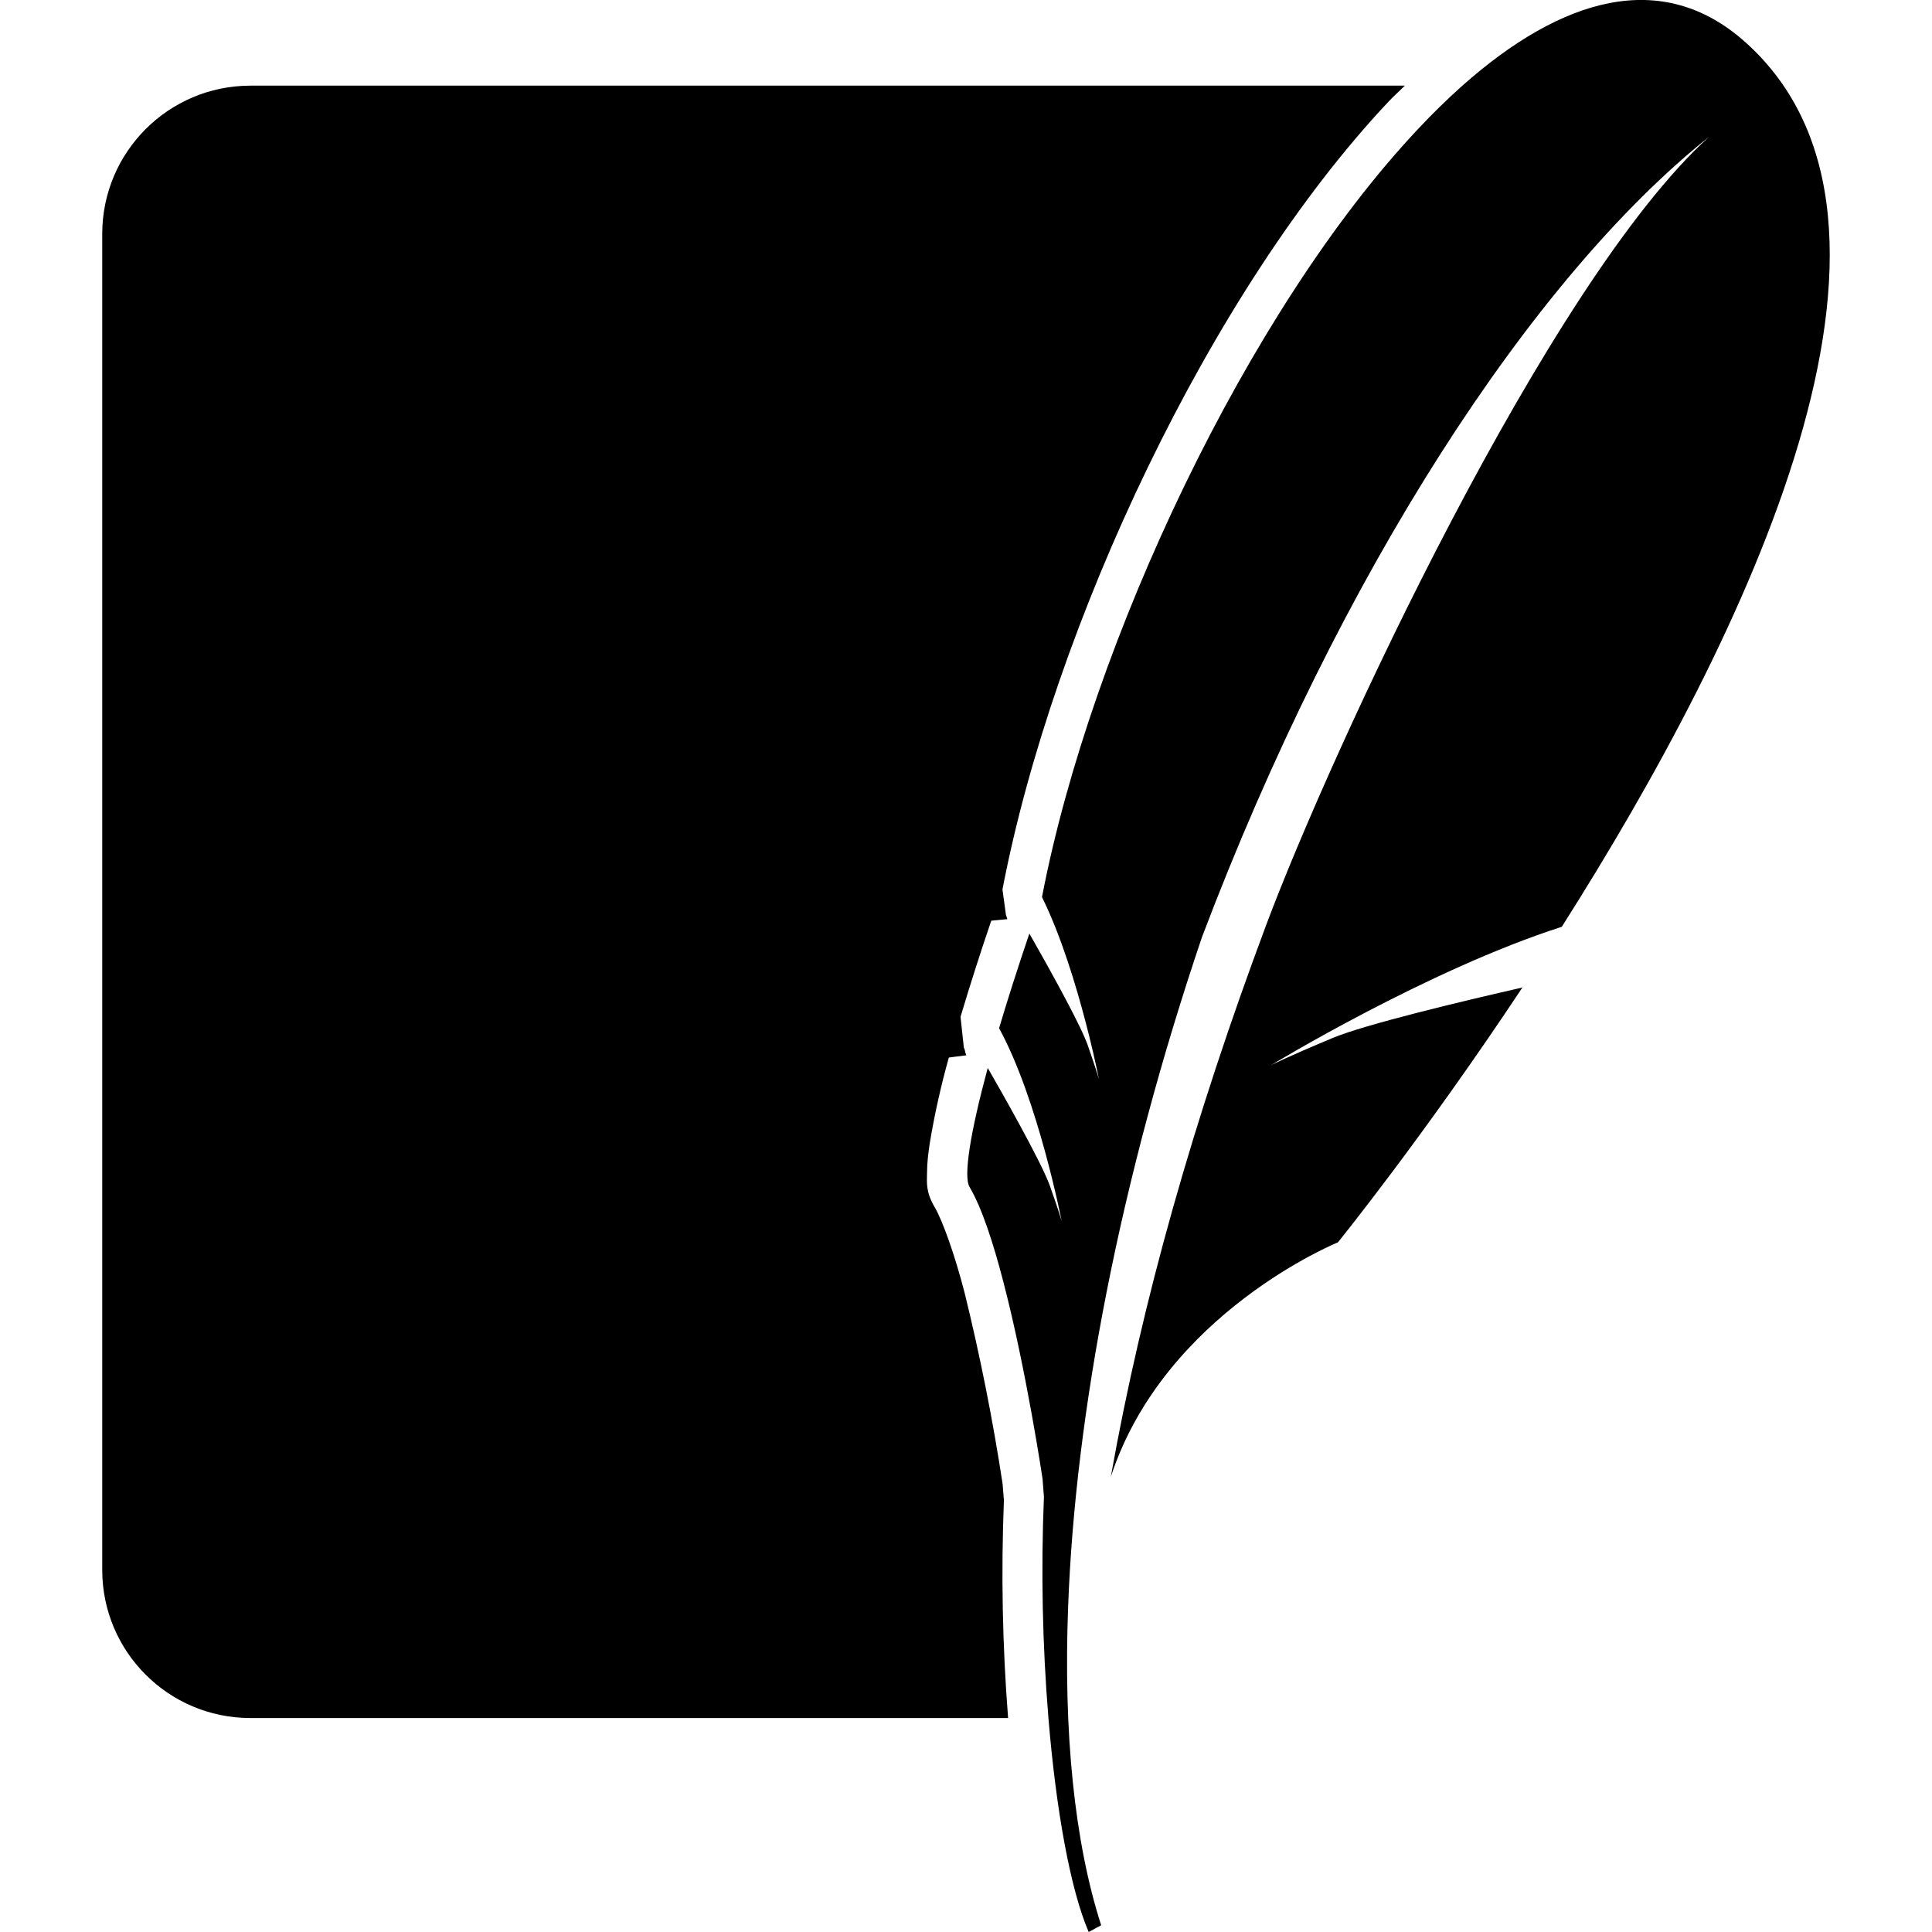
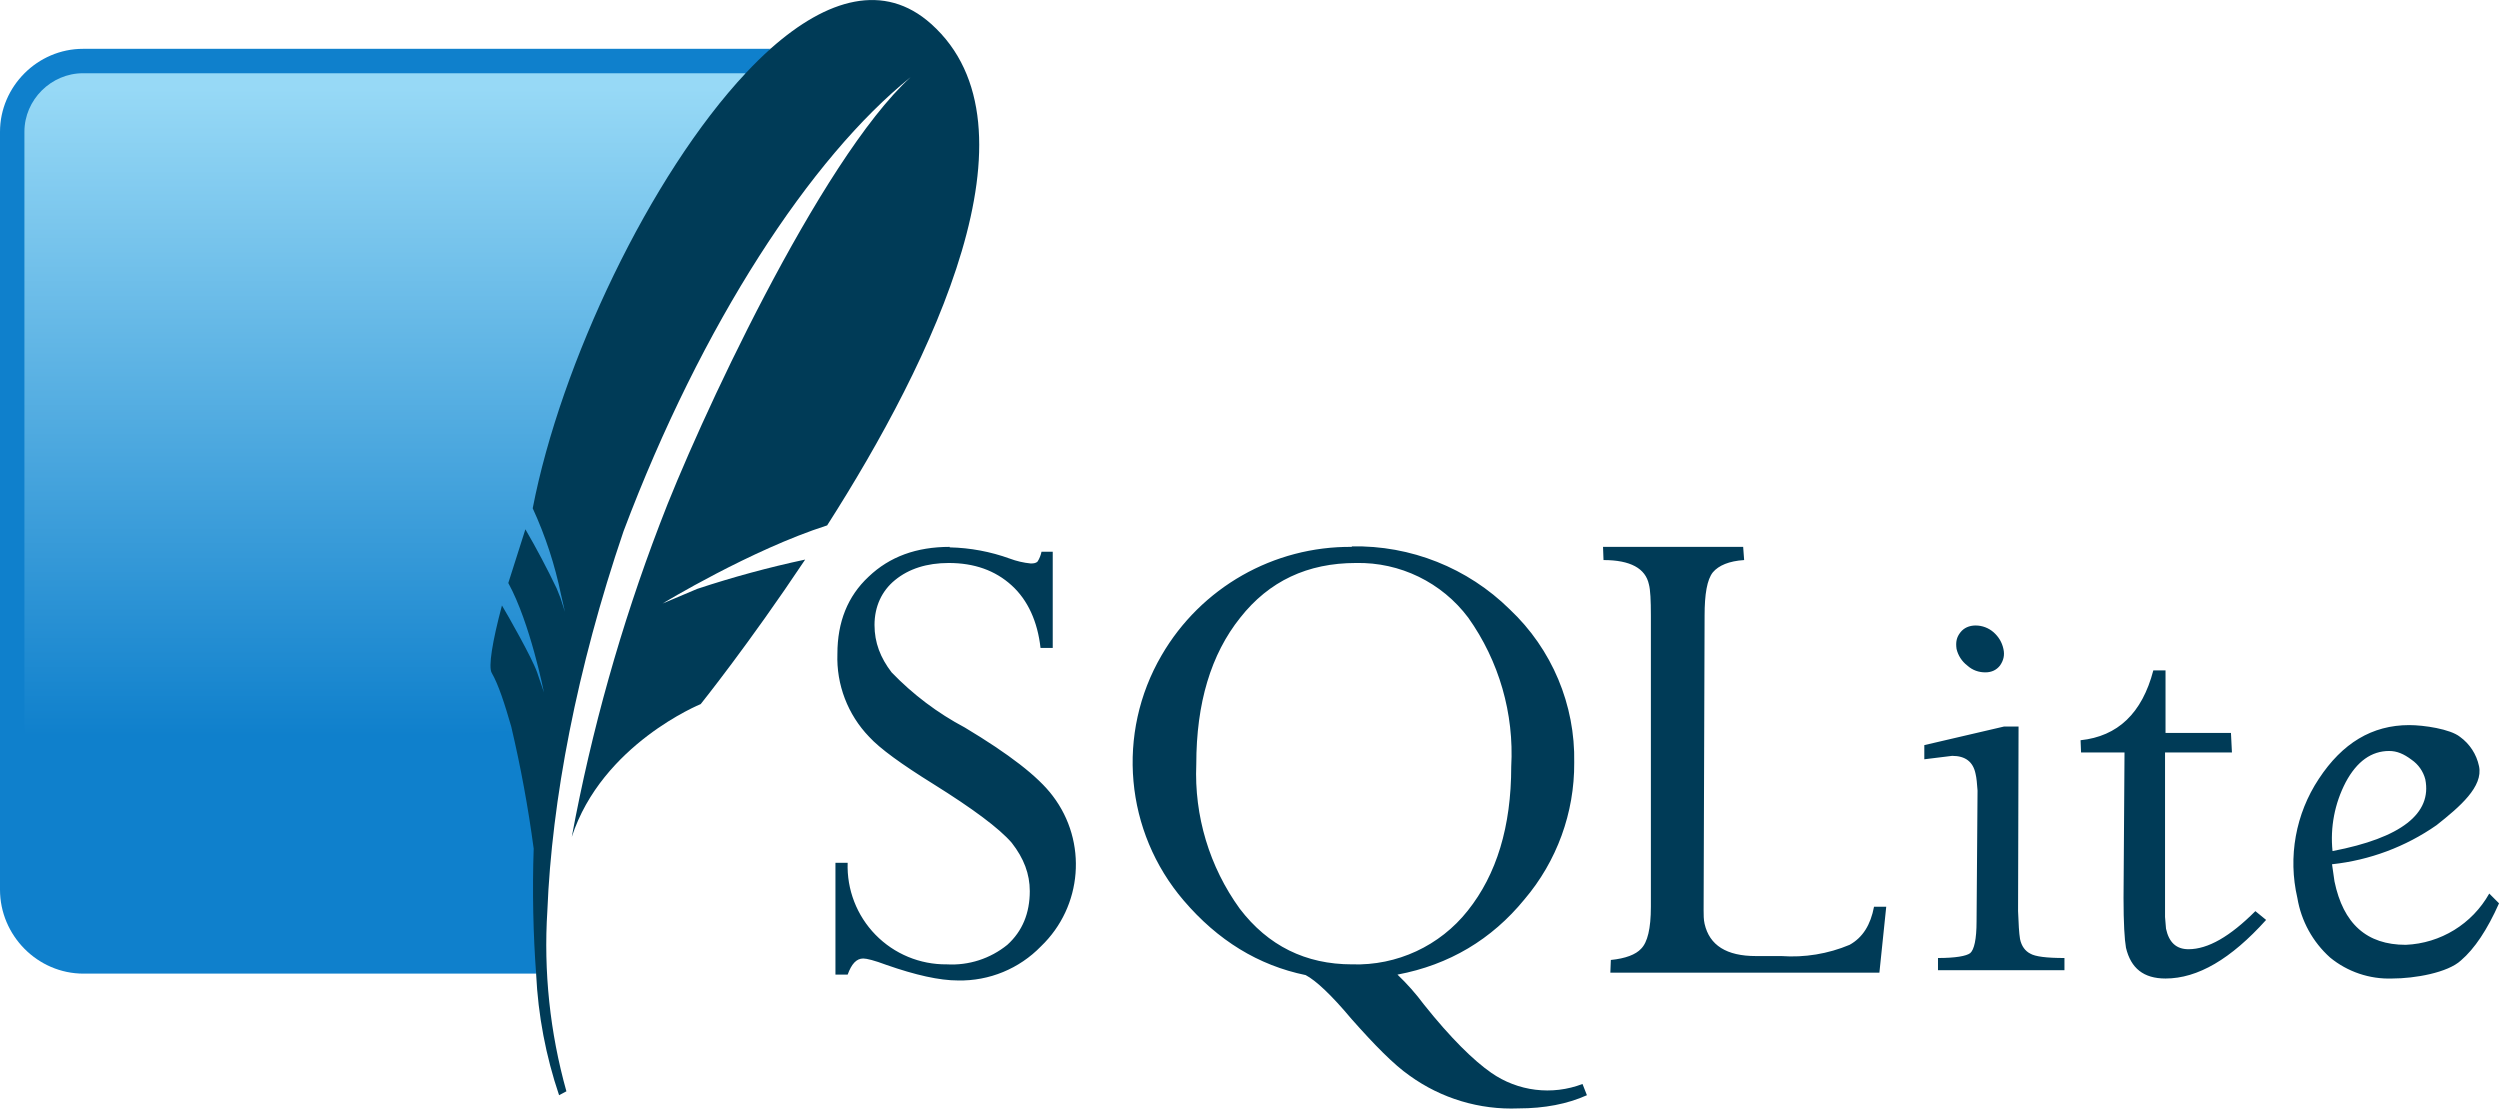
- <svg xmlns="http://www.w3.org/2000/svg" role="img" viewBox="0 0 24 24">
-   <path d="M21.678.521c-1.032-.92-2.28-.55-3.513.544a8.71 8.71 0 0 0-.547.535c-2.109 2.237-4.066 6.38-4.674 9.544.237.48.422 1.093.544 1.561a13.044 13.044 0 0 1 .164.703s-.019-.071-.096-.296l-.05-.146a1.689 1.689 0 0 0-.033-.08c-.138-.32-.518-.995-.686-1.289-.143.423-.27.818-.376 1.176.484.884.778 2.4.778 2.4s-.025-.099-.147-.442c-.107-.303-.644-1.244-.772-1.464-.217.804-.304 1.346-.226 1.478.152.256.296.698.422 1.186.286 1.1.485 2.44.485 2.44l.017.224a22.41 22.41 0 0 0 .056 2.748c.095 1.146.273 2.13.5 2.657l.155-.084c-.334-1.038-.47-2.399-.41-3.967.09-2.398.642-5.29 1.661-8.304 1.723-4.55 4.113-8.201 6.3-9.945-1.993 1.8-4.692 7.63-5.5 9.788-.904 2.416-1.545 4.684-1.931 6.857.666-2.037 2.821-2.912 2.821-2.912s1.057-1.304 2.292-3.166c-.74.169-1.955.458-2.362.629-.6.251-.762.337-.762.337s1.945-1.184 3.613-1.72C21.695 7.9 24.195 2.767 21.678.521m-18.573.543A1.842 1.842 0 0 0 1.27 2.9v16.608a1.84 1.84 0 0 0 1.835 1.834h9.418a22.953 22.953 0 0 1-.052-2.707c-.006-.062-.011-.141-.016-.2a27.01 27.01 0 0 0-.473-2.378c-.121-.47-.275-.898-.369-1.057-.116-.197-.098-.31-.097-.432 0-.12.015-.245.037-.386a9.98 9.98 0 0 1 .234-1.045l.217-.028c-.017-.035-.014-.065-.031-.097l-.041-.381a32.8 32.8 0 0 1 .382-1.194l.2-.019c-.008-.016-.01-.038-.018-.053l-.043-.316c.63-3.28 2.587-7.443 4.8-9.791.066-.069.133-.128.198-.194Z" />
+ <svg xmlns="http://www.w3.org/2000/svg" preserveAspectRatio="xMidYMid" viewBox="0 0 512 228">
+   <defs>
+     <linearGradient x1="57.7%" y1="2%" x2="57.7%" y2="94.4%" id="a">
+       <stop stop-color="#97D9F6" offset="0%" />
+       <stop stop-color="#0F80CC" offset="92%" />
+       <stop stop-color="#0F80CC" offset="100%" />
+     </linearGradient>
+   </defs>
+   <path d="M194.5 112c-6.8 0-12.3 2-16.6 6.1-4.3 4-6.4 9.3-6.4 15.8a23.3 23.3 0 0 0 6.5 17c2.2 2.4 6.6 5.6 13.2 9.7 8 5 13.4 9 16 12 2.5 3.2 3.7 6.4 3.7 9.9 0 4.5-1.5 8.2-4.6 11a18 18 0 0 1-12.4 4 20.1 20.1 0 0 1-20.3-20.8h-2.5v22.9h2.5c.8-2.2 1.8-3.3 3.2-3.3.7 0 2.3.4 4.7 1.3 6 2.1 10.9 3.2 14.7 3.2a23 23 0 0 0 17-7 23.2 23.2 0 0 0 2.4-30.8c-3-4-9-8.6-18-14a59.5 59.5 0 0 1-15-11.3c-2.3-3-3.5-6.1-3.5-9.7 0-3.8 1.5-7 4.2-9.2 2.8-2.3 6.5-3.5 11-3.5 5.2 0 9.5 1.5 12.9 4.6 3.3 3 5.3 7.4 5.9 12.8h2.5V113h-2.3a6 6 0 0 1-.8 2c-.3.3-.7.4-1.4.4a17 17 0 0 1-4.3-1 38.6 38.6 0 0 0-12.3-2.3Zm82.4 0a44.6 44.6 0 0 0-39 22.2 43.5 43.5 0 0 0 4.5 50.2c7 8.2 15.3 13.3 25 15.3 2.1 1.1 5.3 4.1 9.4 9 4.7 5.3 8.6 9.3 11.9 11.6A35.6 35.6 0 0 0 311 227c5.3 0 10-.9 14-2.7l-.9-2.3a20.1 20.1 0 0 1-18.7-2.3c-3.6-2.5-8.3-7.1-13.8-14a47.6 47.6 0 0 0-5.4-6.1c10.6-2 19.3-7.2 26-15.4a42.8 42.8 0 0 0 10.2-28 42 42 0 0 0-13.2-31.4 44.8 44.8 0 0 0-32.4-12.9Zm51.4 0 .1 2.7c5.5 0 8.6 1.7 9.3 5 .3 1.1.4 3.3.4 6.4v59.6c0 4.5-.7 7.3-2 8.6-1.1 1.2-3.2 2-6.2 2.3l-.1 2.6h55.1l1.4-13.5h-2.5c-.7 3.7-2.3 6.3-5 7.8a30.5 30.5 0 0 1-14 2.3h-5.2c-6 0-9.5-2.2-10.5-6.6-.2-.9-.2-1.8-.2-2.8l.2-60.3c0-4.4.5-7.4 1.7-8.9 1.2-1.4 3.3-2.3 6.4-2.5l-.2-2.7h-28.7Zm-50.6 3.3a28 28 0 0 1 23 11.2 48 48 0 0 1 8.8 30.5c0 12.3-3 22.1-8.9 29.5a29 29 0 0 1-23.7 11c-9.5 0-17.2-3.8-23-11.4a47.1 47.1 0 0 1-8.9-29.6c0-12.5 3-22.5 9-30 5.9-7.5 13.8-11.2 23.7-11.2Zm126.9 12.8c-1.3 0-2.4.5-3.1 1.4-.8 1-1 2-.8 3.4a6 6 0 0 0 2.2 3.4c1.1 1 2.4 1.4 3.7 1.4 1.3 0 2.3-.5 3-1.4.7-1 1-2.1.7-3.4-.3-1.4-1-2.5-2-3.4a5.6 5.6 0 0 0-3.7-1.4Zm36.4 9.2c-2.3 8.8-7.3 13.5-14.9 14.3l.1 2.5h8.9l-.2 29.8c0 5.1.2 8.5.5 10.2 1 4.2 3.6 6.3 8.1 6.3 6.6 0 13.4-4 20.6-12l-2.2-1.8c-5.2 5.2-9.7 7.8-13.7 7.8-2.5 0-4-1.4-4.6-4.2l-.2-2.4v-33.7h13.7l-.2-4h-13.4v-12.8H441Zm52.4 11.2c-7.6 0-13.7 3.7-18.5 11a31.3 31.3 0 0 0-4.4 24.4 21 21 0 0 0 6.7 12.2 19 19 0 0 0 12.7 4.3c4.7 0 11.4-1.2 14.1-3.7 2.8-2.4 5.4-6.3 7.8-11.7l-2-2a20.6 20.6 0 0 1-17.1 10.5c-8 0-12.8-4.3-14.6-13l-.5-3.5a46 46 0 0 0 21.4-8c4.8-3.8 9.6-7.9 8.7-12.1a9.9 9.9 0 0 0-3.9-6c-2-1.6-7.4-2.4-10.4-2.4Zm-83 .3-16.3 3.8v2.9l5.7-.7c2.7 0 4.3 1.2 4.8 3.7.2.8.3 2 .4 3.4l-.2 26.8c0 3.7-.5 5.8-1.3 6.5-.8.6-3 1-6.6 1v2.5h25.9v-2.5c-3.7 0-6-.3-7-.9-1-.5-1.8-1.5-2.1-3-.2-1.2-.3-3.1-.4-5.7l.1-37.8h-3Zm78.9 5c1.6 0 3 .6 4.6 1.8a7 7 0 0 1 2.8 4c1.4 7-4.9 12-19 14.7a25 25 0 0 1 2.7-14.1c2.3-4.3 5.3-6.4 8.9-6.4Z" fill="#003B57" />
+   <path d="M157.9 10H17C7.7 10 0 17.7 0 27v155.2c0 9.4 7.7 17.2 17.1 17.2h92.7c-1-46.2 14.7-135.7 48-189.5Z" fill="#0F80CC" />
+   <path d="M152.8 15H17C10.5 15 5 20.4 5 27V171c30.7-11.8 76.8-22 108.7-21.5a989.7 989.7 0 0 1 39-134.5Z" fill="url(#a)" />
+   <path d="M190.7 4.9c-9.6-8.6-21.3-5.2-32.8 5a81.4 81.4 0 0 0-5.1 5c-19.7 21-38 59.7-43.7 89.2a81.5 81.5 0 0 1 5.8 17.7l.8 3.5-.9-2.8a173.8 173.8 0 0 0-.8-2 172 172 0 0 0-6.4-12.1l-3.5 11c4.5 8.2 7.3 22.4 7.3 22.4l-1.4-4.1c-1-2.9-6-11.7-7.2-13.7-2 7.5-2.8 12.6-2.1 13.8 1.4 2.4 2.7 6.5 4 11a257.6 257.6 0 0 1 4.6 25c-.3 8.6-.1 17.6.5 25.7a91 91 0 0 0 4.7 24.8l1.5-.8a111 111 0 0 1-3.9-37c.9-22.5 6-49.5 15.6-77.7 16-42.5 38.4-76.6 58.8-93-18.6 17-43.8 71.4-51.4 91.6a365.7 365.7 0 0 0-18 64c6.2-19 26.4-27.2 26.4-27.2s9.8-12.2 21.4-29.6a210 210 0 0 0-22.1 6l-7.1 3s18.1-11 33.7-16C191 73.8 214.2 25.9 190.7 4.9" fill="#003B57" />
</svg>
